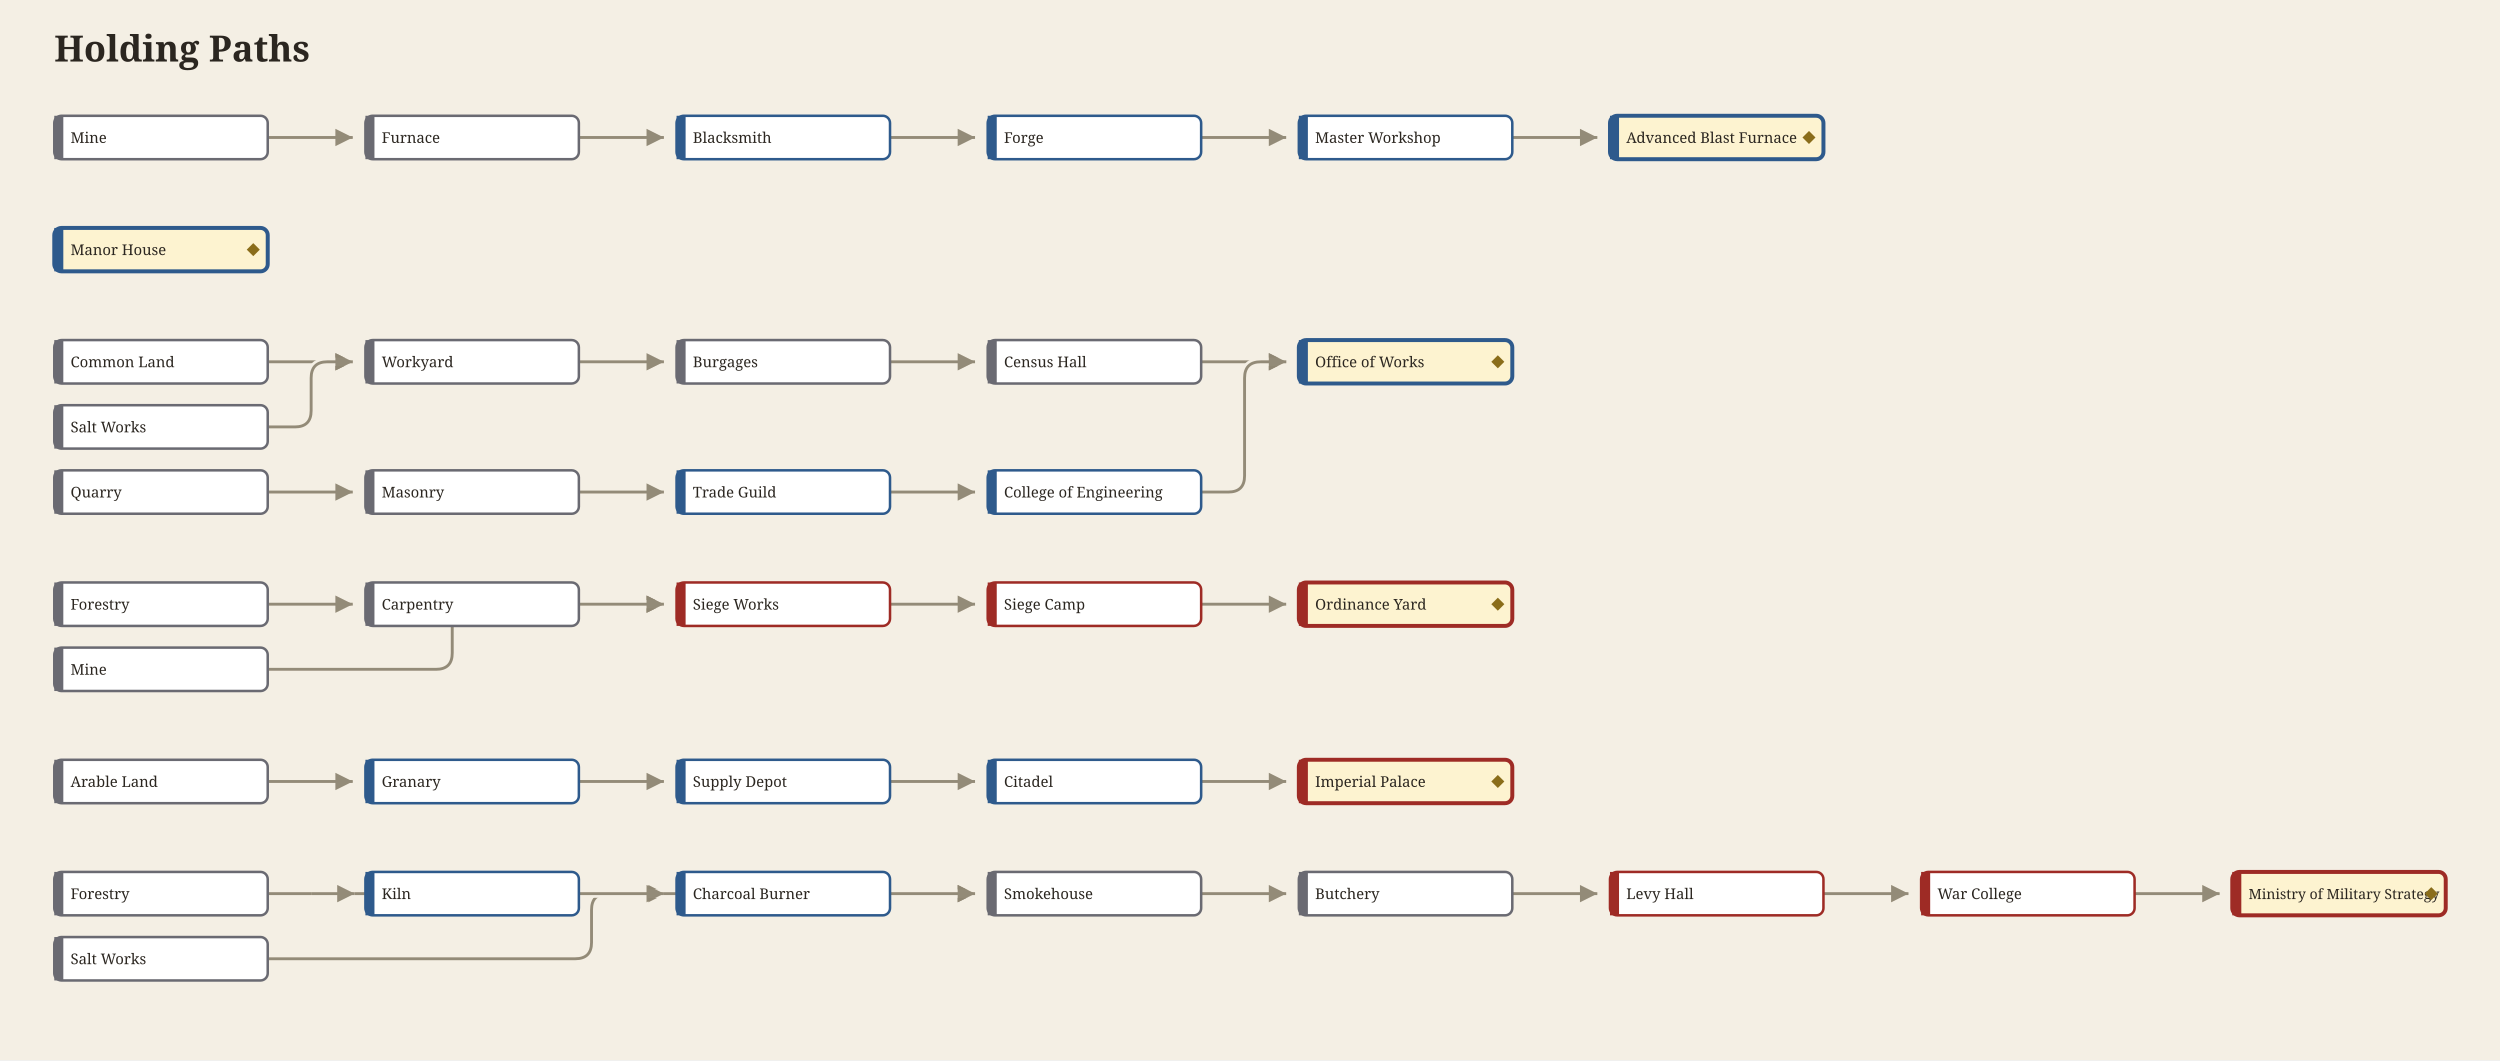
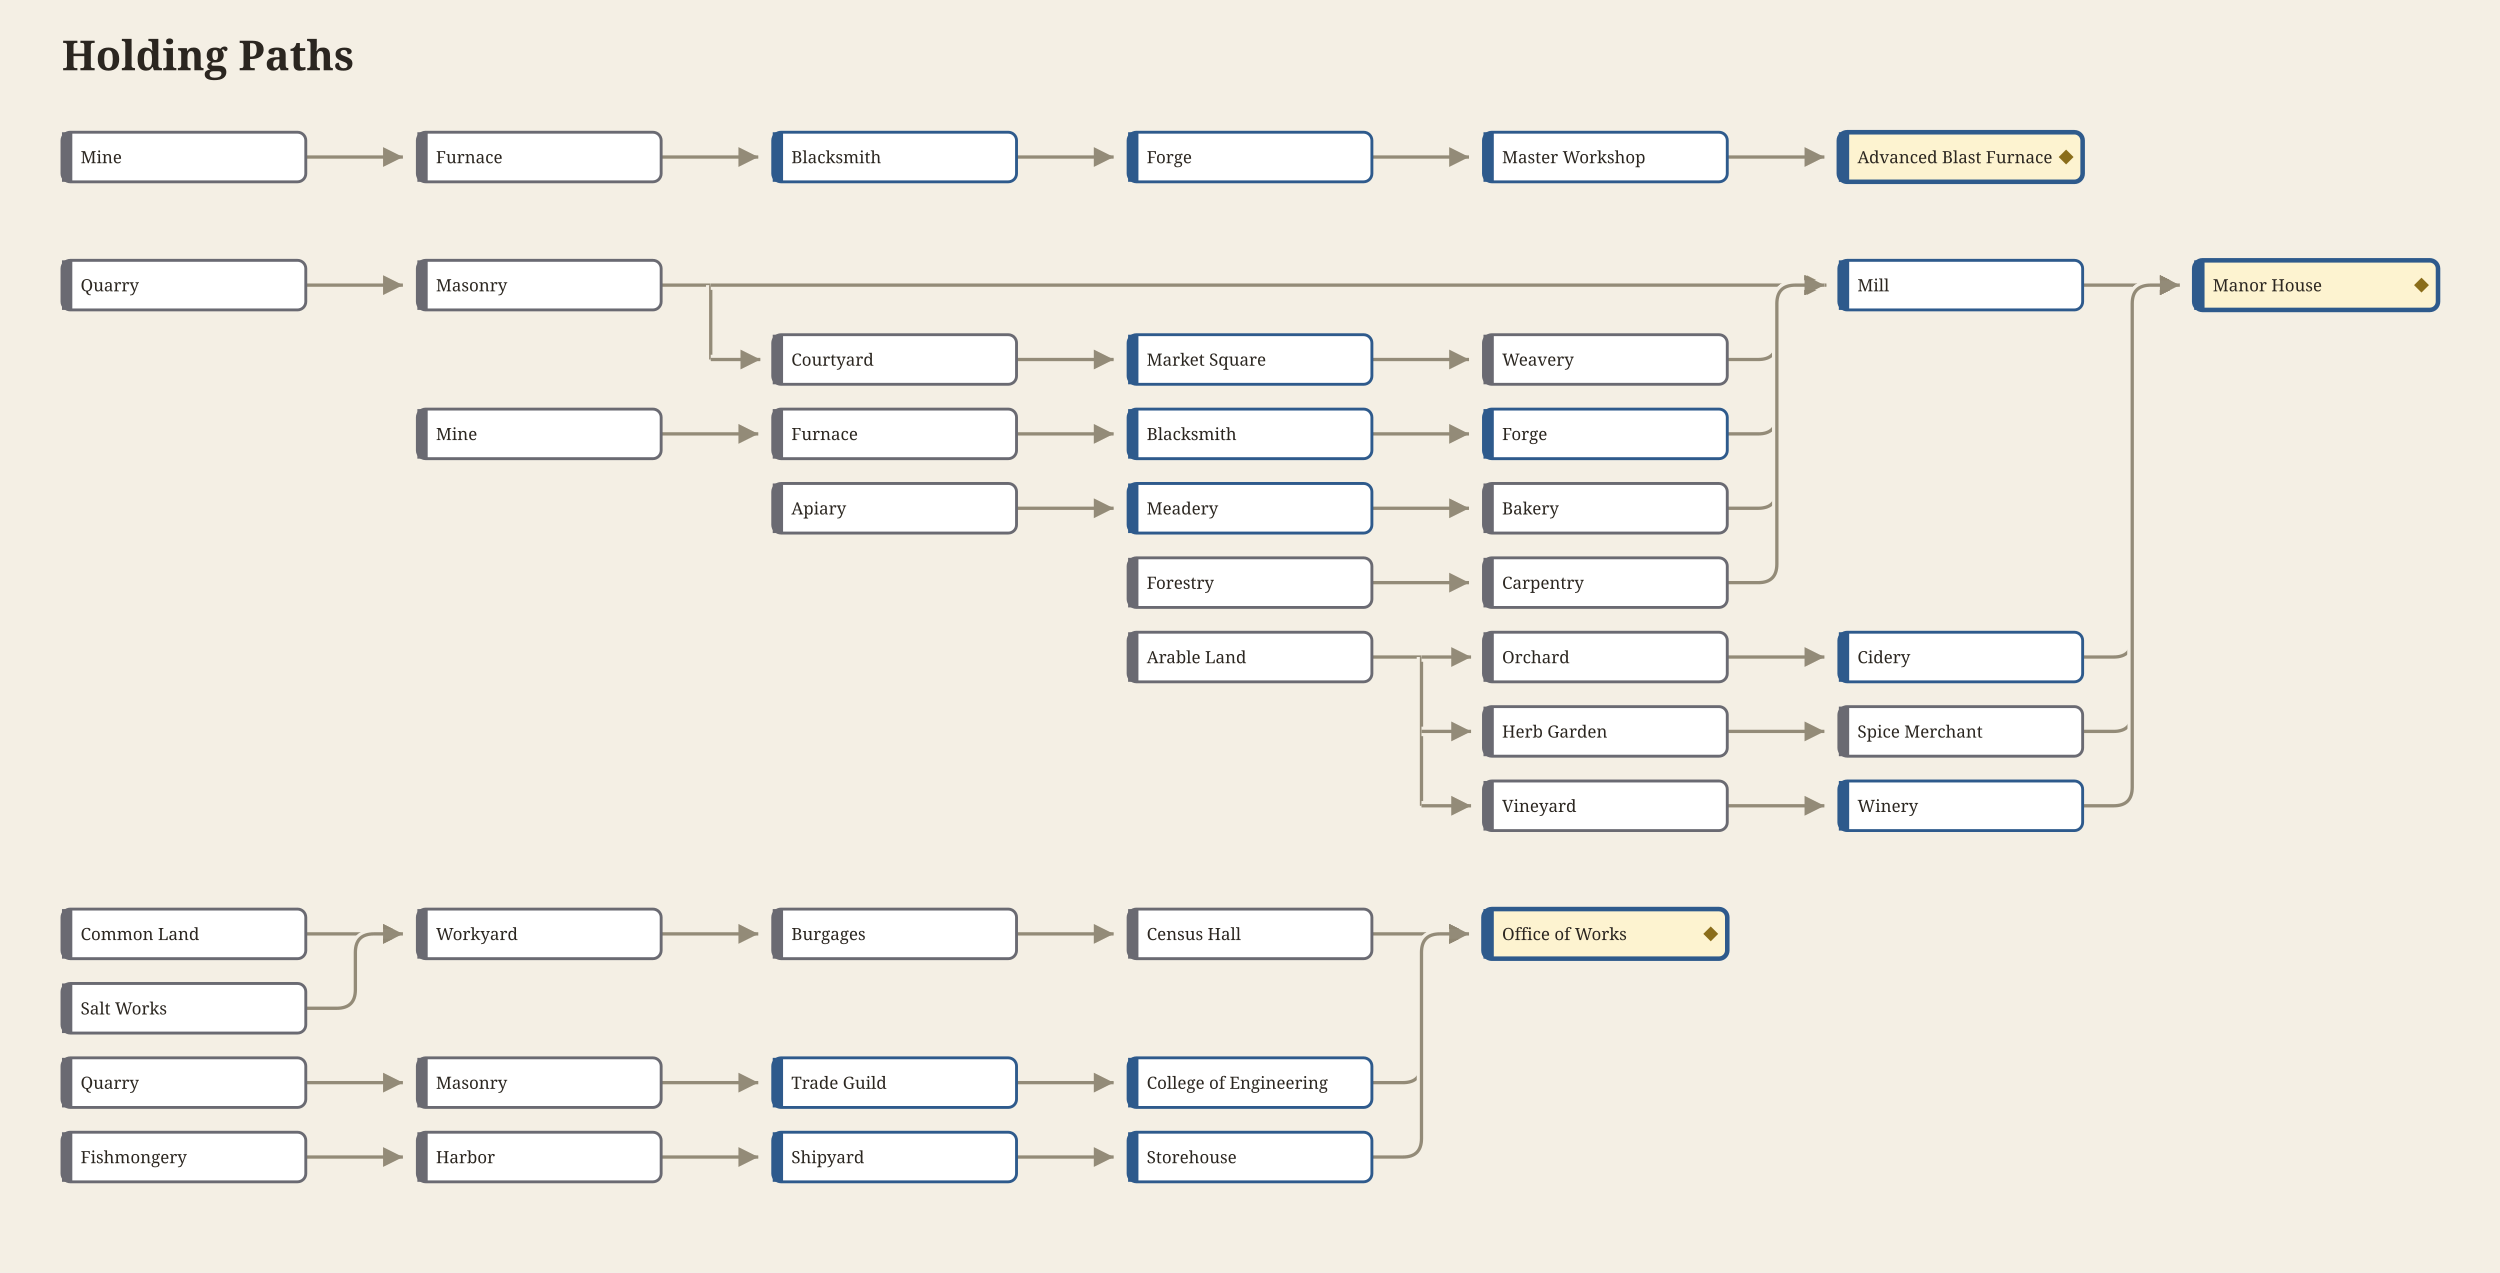
- <svg xmlns="http://www.w3.org/2000/svg" width="1382" height="586" viewBox="0 0 1382 586" font-family="Georgia, serif">
-   <rect width="1382" height="586" fill="#f4efe4" />
+ <svg xmlns="http://www.w3.org/2000/svg" width="1210" height="616" viewBox="0 0 1210 616" font-family="Georgia, serif">
+   <rect width="1210" height="616" fill="#f4efe4" />
  <defs>
    <marker id="arw-2E5A8C" markerWidth="7" markerHeight="7" refX="6" refY="3" orient="auto">
      <path d="M0,0 L6,3 L0,6 Z" fill="#2E5A8C" />
    </marker>
    <marker id="arw-9E2B25" markerWidth="7" markerHeight="7" refX="6" refY="3" orient="auto">
      <path d="M0,0 L6,3 L0,6 Z" fill="#9E2B25" />
    </marker>
    <marker id="arw-1c9c8c" markerWidth="7" markerHeight="7" refX="6" refY="3" orient="auto">
      <path d="M0,0 L6,3 L0,6 Z" fill="#1c9c8c" />
    </marker>
    <marker id="arw-C6A024" markerWidth="7" markerHeight="7" refX="6" refY="3" orient="auto">
      <path d="M0,0 L6,3 L0,6 Z" fill="#C6A024" />
    </marker>
    <marker id="arw-6A3D8F" markerWidth="7" markerHeight="7" refX="6" refY="3" orient="auto">
      <path d="M0,0 L6,3 L0,6 Z" fill="#6A3D8F" />
    </marker>
    <marker id="arw-CC6A1A" markerWidth="7" markerHeight="7" refX="6" refY="3" orient="auto">
      <path d="M0,0 L6,3 L0,6 Z" fill="#CC6A1A" />
    </marker>
    <marker id="arw-3a7d3a" markerWidth="7" markerHeight="7" refX="6" refY="3" orient="auto">
      <path d="M0,0 L6,3 L0,6 Z" fill="#3a7d3a" />
    </marker>
    <marker id="arw-b5347a" markerWidth="7" markerHeight="7" refX="6" refY="3" orient="auto">
      <path d="M0,0 L6,3 L0,6 Z" fill="#b5347a" />
    </marker>
    <marker id="arw-2b6f9e" markerWidth="7" markerHeight="7" refX="6" refY="3" orient="auto">
      <path d="M0,0 L6,3 L0,6 Z" fill="#2b6f9e" />
    </marker>
    <marker id="arw-8a6d1a" markerWidth="7" markerHeight="7" refX="6" refY="3" orient="auto">
      <path d="M0,0 L6,3 L0,6 Z" fill="#8a6d1a" />
    </marker>
    <marker id="arw-5f5647" markerWidth="7" markerHeight="7" refX="6" refY="3" orient="auto">
      <path d="M0,0 L6,3 L0,6 Z" fill="#5f5647" />
    </marker>
    <marker id="arw-7a2ea0" markerWidth="7" markerHeight="7" refX="6" refY="3" orient="auto">
      <path d="M0,0 L6,3 L0,6 Z" fill="#7a2ea0" />
    </marker>
    <marker id="arw-0f8a7e" markerWidth="7" markerHeight="7" refX="6" refY="3" orient="auto">
      <path d="M0,0 L6,3 L0,6 Z" fill="#0f8a7e" />
    </marker>
    <marker id="arw-a83232" markerWidth="7" markerHeight="7" refX="6" refY="3" orient="auto">
      <path d="M0,0 L6,3 L0,6 Z" fill="#a83232" />
    </marker>
    <marker id="arw-8f8672" markerWidth="7" markerHeight="7" refX="6" refY="3" orient="auto">
      <path d="M0,0 L6,3 L0,6 Z" fill="#8f8672" />
    </marker>
  </defs>
  <text x="30" y="34" font-size="20" font-weight="bold" fill="#2b2620">Holding Paths</text>
  <path d="M148,76 L195,76" fill="none" stroke="#f4efe4" stroke-width="4.6" opacity="1" />
  <path d="M148,76 L195,76" fill="none" stroke="#8f8672" stroke-width="1.6" opacity="0.95" marker-end="url(#arw-8f8672)" />
  <path d="M320,76 L367,76" fill="none" stroke="#f4efe4" stroke-width="4.6" opacity="1" />
  <path d="M320,76 L367,76" fill="none" stroke="#8f8672" stroke-width="1.6" opacity="0.95" marker-end="url(#arw-8f8672)" />
  <path d="M492,76 L539,76" fill="none" stroke="#f4efe4" stroke-width="4.6" opacity="1" />
  <path d="M492,76 L539,76" fill="none" stroke="#8f8672" stroke-width="1.6" opacity="0.95" marker-end="url(#arw-8f8672)" />
  <path d="M664,76 L711,76" fill="none" stroke="#f4efe4" stroke-width="4.6" opacity="1" />
  <path d="M664,76 L711,76" fill="none" stroke="#8f8672" stroke-width="1.6" opacity="0.95" marker-end="url(#arw-8f8672)" />
  <path d="M836,76 L883,76" fill="none" stroke="#f4efe4" stroke-width="4.6" opacity="1" />
  <path d="M836,76 L883,76" fill="none" stroke="#8f8672" stroke-width="1.6" opacity="0.95" marker-end="url(#arw-8f8672)" />
  <rect x="30" y="64" width="118" height="24" rx="4" fill="#ffffff" stroke="#6a6a72" stroke-width="1.4" />
  <rect x="30" y="64" width="5" height="24" fill="#6a6a72" />
  <text x="39" y="79" font-size="8.2" fill="#2b2620">Mine</text>
  <rect x="202" y="64" width="118" height="24" rx="4" fill="#ffffff" stroke="#6a6a72" stroke-width="1.4" />
  <rect x="202" y="64" width="5" height="24" fill="#6a6a72" />
  <text x="211" y="79" font-size="8.2" fill="#2b2620">Furnace</text>
  <rect x="374" y="64" width="118" height="24" rx="4" fill="#ffffff" stroke="#2E5A8C" stroke-width="1.4" />
  <rect x="374" y="64" width="5" height="24" fill="#2E5A8C" />
  <text x="383" y="79" font-size="8.2" fill="#2b2620">Blacksmith</text>
  <rect x="546" y="64" width="118" height="24" rx="4" fill="#ffffff" stroke="#2E5A8C" stroke-width="1.4" />
  <rect x="546" y="64" width="5" height="24" fill="#2E5A8C" />
  <text x="555" y="79" font-size="8.2" fill="#2b2620">Forge</text>
  <rect x="718" y="64" width="118" height="24" rx="4" fill="#ffffff" stroke="#2E5A8C" stroke-width="1.4" />
  <rect x="718" y="64" width="5" height="24" fill="#2E5A8C" />
  <text x="727" y="79" font-size="8.2" fill="#2b2620">Master Workshop</text>
  <rect x="890" y="64" width="118" height="24" rx="4" fill="#fdf3d0" stroke="#2E5A8C" stroke-width="2.2" />
  <rect x="890" y="64" width="5" height="24" fill="#2E5A8C" />
  <text x="899" y="79" font-size="8.2" fill="#2b2620">Advanced Blast Furnace</text>
  <polygon points="1000.0,72.4 1003.6,76.0 1000.0,79.6 996.4,76.0" fill="#8a6d1a" />
-   <rect x="30" y="126" width="118" height="24" rx="4" fill="#fdf3d0" stroke="#2E5A8C" stroke-width="2.2" />
-   <rect x="30" y="126" width="5" height="24" fill="#2E5A8C" />
-   <text x="39" y="141" font-size="8.2" fill="#2b2620">Manor House</text>
-   <polygon points="140.0,134.4 143.6,138.0 140.0,141.6 136.4,138.0" fill="#8a6d1a" />
-   <path d="M148,200 L195,200" fill="none" stroke="#f4efe4" stroke-width="4.6" opacity="1" />
-   <path d="M148,200 L195,200" fill="none" stroke="#8f8672" stroke-width="1.6" opacity="0.95" marker-end="url(#arw-8f8672)" />
-   <path d="M148,236 L163,236 Q172,236 172,227 L172,209 Q172,200 181,200 L195,200" fill="none" stroke="#f4efe4" stroke-width="4.6" opacity="1" />
-   <path d="M148,236 L163,236 Q172,236 172,227 L172,209 Q172,200 181,200 L195,200" fill="none" stroke="#8f8672" stroke-width="1.6" opacity="0.95" marker-end="url(#arw-8f8672)" />
-   <path d="M148,272 L195,272" fill="none" stroke="#f4efe4" stroke-width="4.6" opacity="1" />
-   <path d="M148,272 L195,272" fill="none" stroke="#8f8672" stroke-width="1.6" opacity="0.95" marker-end="url(#arw-8f8672)" />
-   <path d="M320,200 L367,200" fill="none" stroke="#f4efe4" stroke-width="4.6" opacity="1" />
-   <path d="M320,200 L367,200" fill="none" stroke="#8f8672" stroke-width="1.6" opacity="0.95" marker-end="url(#arw-8f8672)" />
-   <path d="M320,272 L367,272" fill="none" stroke="#f4efe4" stroke-width="4.6" opacity="1" />
-   <path d="M320,272 L367,272" fill="none" stroke="#8f8672" stroke-width="1.6" opacity="0.95" marker-end="url(#arw-8f8672)" />
-   <path d="M492,200 L539,200" fill="none" stroke="#f4efe4" stroke-width="4.6" opacity="1" />
-   <path d="M492,200 L539,200" fill="none" stroke="#8f8672" stroke-width="1.6" opacity="0.95" marker-end="url(#arw-8f8672)" />
-   <path d="M492,272 L539,272" fill="none" stroke="#f4efe4" stroke-width="4.6" opacity="1" />
-   <path d="M492,272 L539,272" fill="none" stroke="#8f8672" stroke-width="1.6" opacity="0.95" marker-end="url(#arw-8f8672)" />
-   <path d="M664,200 L711,200" fill="none" stroke="#f4efe4" stroke-width="4.6" opacity="1" />
-   <path d="M664,200 L711,200" fill="none" stroke="#8f8672" stroke-width="1.6" opacity="0.95" marker-end="url(#arw-8f8672)" />
-   <path d="M664,272 L679,272 Q688,272 688,263 L688,209 Q688,200 697,200 L711,200" fill="none" stroke="#f4efe4" stroke-width="4.6" opacity="1" />
-   <path d="M664,272 L679,272 Q688,272 688,263 L688,209 Q688,200 697,200 L711,200" fill="none" stroke="#8f8672" stroke-width="1.6" opacity="0.95" marker-end="url(#arw-8f8672)" />
-   <rect x="30" y="188" width="118" height="24" rx="4" fill="#ffffff" stroke="#6a6a72" stroke-width="1.4" />
-   <rect x="30" y="188" width="5" height="24" fill="#6a6a72" />
-   <text x="39" y="203" font-size="8.2" fill="#2b2620">Common Land</text>
-   <rect x="30" y="224" width="118" height="24" rx="4" fill="#ffffff" stroke="#6a6a72" stroke-width="1.4" />
-   <rect x="30" y="224" width="5" height="24" fill="#6a6a72" />
-   <text x="39" y="239" font-size="8.2" fill="#2b2620">Salt Works</text>
-   <rect x="30" y="260" width="118" height="24" rx="4" fill="#ffffff" stroke="#6a6a72" stroke-width="1.4" />
-   <rect x="30" y="260" width="5" height="24" fill="#6a6a72" />
-   <text x="39" y="275" font-size="8.2" fill="#2b2620">Quarry</text>
-   <rect x="202" y="188" width="118" height="24" rx="4" fill="#ffffff" stroke="#6a6a72" stroke-width="1.4" />
-   <rect x="202" y="188" width="5" height="24" fill="#6a6a72" />
-   <text x="211" y="203" font-size="8.2" fill="#2b2620">Workyard</text>
-   <rect x="202" y="260" width="118" height="24" rx="4" fill="#ffffff" stroke="#6a6a72" stroke-width="1.4" />
-   <rect x="202" y="260" width="5" height="24" fill="#6a6a72" />
-   <text x="211" y="275" font-size="8.2" fill="#2b2620">Masonry</text>
-   <rect x="374" y="188" width="118" height="24" rx="4" fill="#ffffff" stroke="#6a6a72" stroke-width="1.4" />
-   <rect x="374" y="188" width="5" height="24" fill="#6a6a72" />
-   <text x="383" y="203" font-size="8.2" fill="#2b2620">Burgages</text>
-   <rect x="374" y="260" width="118" height="24" rx="4" fill="#ffffff" stroke="#2E5A8C" stroke-width="1.4" />
-   <rect x="374" y="260" width="5" height="24" fill="#2E5A8C" />
-   <text x="383" y="275" font-size="8.2" fill="#2b2620">Trade Guild</text>
-   <rect x="546" y="188" width="118" height="24" rx="4" fill="#ffffff" stroke="#6a6a72" stroke-width="1.4" />
-   <rect x="546" y="188" width="5" height="24" fill="#6a6a72" />
-   <text x="555" y="203" font-size="8.2" fill="#2b2620">Census Hall</text>
-   <rect x="546" y="260" width="118" height="24" rx="4" fill="#ffffff" stroke="#2E5A8C" stroke-width="1.4" />
-   <rect x="546" y="260" width="5" height="24" fill="#2E5A8C" />
-   <text x="555" y="275" font-size="8.2" fill="#2b2620">College of Engineering</text>
-   <rect x="718" y="188" width="118" height="24" rx="4" fill="#fdf3d0" stroke="#2E5A8C" stroke-width="2.2" />
-   <rect x="718" y="188" width="5" height="24" fill="#2E5A8C" />
-   <text x="727" y="203" font-size="8.2" fill="#2b2620">Office of Works</text>
-   <polygon points="828.0,196.4 831.6,200.0 828.0,203.6 824.4,200.0" fill="#8a6d1a" />
-   <path d="M148,334 L195,334" fill="none" stroke="#f4efe4" stroke-width="4.6" opacity="1" />
-   <path d="M148,334 L195,334" fill="none" stroke="#8f8672" stroke-width="1.6" opacity="0.95" marker-end="url(#arw-8f8672)" />
-   <path d="M148,370 L241,370 Q250,370 250,361 L250,343 Q250,334 259,334 L367,334" fill="none" stroke="#f4efe4" stroke-width="4.6" opacity="1" />
-   <path d="M148,370 L241,370 Q250,370 250,361 L250,343 Q250,334 259,334 L367,334" fill="none" stroke="#8f8672" stroke-width="1.6" opacity="0.95" marker-end="url(#arw-8f8672)" />
-   <path d="M320,334 L367,334" fill="none" stroke="#f4efe4" stroke-width="4.6" opacity="1" />
-   <path d="M320,334 L367,334" fill="none" stroke="#8f8672" stroke-width="1.6" opacity="0.95" marker-end="url(#arw-8f8672)" />
-   <path d="M492,334 L539,334" fill="none" stroke="#f4efe4" stroke-width="4.6" opacity="1" />
-   <path d="M492,334 L539,334" fill="none" stroke="#8f8672" stroke-width="1.6" opacity="0.95" marker-end="url(#arw-8f8672)" />
-   <path d="M664,334 L711,334" fill="none" stroke="#f4efe4" stroke-width="4.6" opacity="1" />
-   <path d="M664,334 L711,334" fill="none" stroke="#8f8672" stroke-width="1.6" opacity="0.95" marker-end="url(#arw-8f8672)" />
-   <rect x="30" y="322" width="118" height="24" rx="4" fill="#ffffff" stroke="#6a6a72" stroke-width="1.4" />
-   <rect x="30" y="322" width="5" height="24" fill="#6a6a72" />
-   <text x="39" y="337" font-size="8.2" fill="#2b2620">Forestry</text>
-   <rect x="30" y="358" width="118" height="24" rx="4" fill="#ffffff" stroke="#6a6a72" stroke-width="1.4" />
-   <rect x="30" y="358" width="5" height="24" fill="#6a6a72" />
-   <text x="39" y="373" font-size="8.2" fill="#2b2620">Mine</text>
-   <rect x="202" y="322" width="118" height="24" rx="4" fill="#ffffff" stroke="#6a6a72" stroke-width="1.4" />
-   <rect x="202" y="322" width="5" height="24" fill="#6a6a72" />
-   <text x="211" y="337" font-size="8.2" fill="#2b2620">Carpentry</text>
-   <rect x="374" y="322" width="118" height="24" rx="4" fill="#ffffff" stroke="#9E2B25" stroke-width="1.4" />
-   <rect x="374" y="322" width="5" height="24" fill="#9E2B25" />
-   <text x="383" y="337" font-size="8.2" fill="#2b2620">Siege Works</text>
-   <rect x="546" y="322" width="118" height="24" rx="4" fill="#ffffff" stroke="#9E2B25" stroke-width="1.4" />
-   <rect x="546" y="322" width="5" height="24" fill="#9E2B25" />
-   <text x="555" y="337" font-size="8.2" fill="#2b2620">Siege Camp</text>
-   <rect x="718" y="322" width="118" height="24" rx="4" fill="#fdf3d0" stroke="#9E2B25" stroke-width="2.2" />
-   <rect x="718" y="322" width="5" height="24" fill="#9E2B25" />
-   <text x="727" y="337" font-size="8.2" fill="#2b2620">Ordinance Yard</text>
-   <polygon points="828.0,330.4 831.6,334.0 828.0,337.6 824.4,334.0" fill="#8a6d1a" />
-   <path d="M148,432 L195,432" fill="none" stroke="#f4efe4" stroke-width="4.6" opacity="1" />
-   <path d="M148,432 L195,432" fill="none" stroke="#8f8672" stroke-width="1.6" opacity="0.95" marker-end="url(#arw-8f8672)" />
-   <path d="M320,432 L367,432" fill="none" stroke="#f4efe4" stroke-width="4.6" opacity="1" />
-   <path d="M320,432 L367,432" fill="none" stroke="#8f8672" stroke-width="1.6" opacity="0.95" marker-end="url(#arw-8f8672)" />
-   <path d="M492,432 L539,432" fill="none" stroke="#f4efe4" stroke-width="4.6" opacity="1" />
-   <path d="M492,432 L539,432" fill="none" stroke="#8f8672" stroke-width="1.6" opacity="0.95" marker-end="url(#arw-8f8672)" />
-   <path d="M664,432 L711,432" fill="none" stroke="#f4efe4" stroke-width="4.6" opacity="1" />
-   <path d="M664,432 L711,432" fill="none" stroke="#8f8672" stroke-width="1.6" opacity="0.95" marker-end="url(#arw-8f8672)" />
-   <rect x="30" y="420" width="118" height="24" rx="4" fill="#ffffff" stroke="#6a6a72" stroke-width="1.4" />
-   <rect x="30" y="420" width="5" height="24" fill="#6a6a72" />
-   <text x="39" y="435" font-size="8.2" fill="#2b2620">Arable Land</text>
-   <rect x="202" y="420" width="118" height="24" rx="4" fill="#ffffff" stroke="#2E5A8C" stroke-width="1.4" />
-   <rect x="202" y="420" width="5" height="24" fill="#2E5A8C" />
-   <text x="211" y="435" font-size="8.2" fill="#2b2620">Granary</text>
-   <rect x="374" y="420" width="118" height="24" rx="4" fill="#ffffff" stroke="#2E5A8C" stroke-width="1.4" />
-   <rect x="374" y="420" width="5" height="24" fill="#2E5A8C" />
-   <text x="383" y="435" font-size="8.2" fill="#2b2620">Supply Depot</text>
-   <rect x="546" y="420" width="118" height="24" rx="4" fill="#ffffff" stroke="#2E5A8C" stroke-width="1.4" />
-   <rect x="546" y="420" width="5" height="24" fill="#2E5A8C" />
-   <text x="555" y="435" font-size="8.2" fill="#2b2620">Citadel</text>
-   <rect x="718" y="420" width="118" height="24" rx="4" fill="#fdf3d0" stroke="#9E2B25" stroke-width="2.2" />
-   <rect x="718" y="420" width="5" height="24" fill="#9E2B25" />
-   <text x="727" y="435" font-size="8.2" fill="#2b2620">Imperial Palace</text>
-   <polygon points="828.0,428.4 831.6,432.0 828.0,435.6 824.4,432.0" fill="#8a6d1a" />
-   <path d="M148,494 L172,494" fill="none" stroke="#f4efe4" stroke-width="4.6" opacity="1" />
-   <path d="M148,494 L172,494" fill="none" stroke="#8f8672" stroke-width="1.6" opacity="0.95" />
-   <path d="M172,494 L368,494" fill="none" stroke="#f4efe4" stroke-width="4.6" opacity="1" />
-   <path d="M172,494 L368,494" fill="none" stroke="#8f8672" stroke-width="1.6" opacity="0.95" marker-end="url(#arw-8f8672)" />
-   <path d="M172,494 L196,494" fill="none" stroke="#f4efe4" stroke-width="4.6" opacity="1" />
-   <path d="M172,494 L196,494" fill="none" stroke="#8f8672" stroke-width="1.6" opacity="0.95" marker-end="url(#arw-8f8672)" />
-   <path d="M148,530 L318,530 Q327,530 327,521 L327,503 Q327,494 336,494 L539,494" fill="none" stroke="#f4efe4" stroke-width="4.6" opacity="1" />
-   <path d="M148,530 L318,530 Q327,530 327,521 L327,503 Q327,494 336,494 L539,494" fill="none" stroke="#8f8672" stroke-width="1.6" opacity="0.95" marker-end="url(#arw-8f8672)" />
-   <path d="M320,494 L367,494" fill="none" stroke="#f4efe4" stroke-width="4.6" opacity="1" />
-   <path d="M320,494 L367,494" fill="none" stroke="#8f8672" stroke-width="1.6" opacity="0.95" marker-end="url(#arw-8f8672)" />
-   <path d="M492,494 L539,494" fill="none" stroke="#f4efe4" stroke-width="4.6" opacity="1" />
-   <path d="M492,494 L539,494" fill="none" stroke="#8f8672" stroke-width="1.6" opacity="0.95" marker-end="url(#arw-8f8672)" />
-   <path d="M664,494 L711,494" fill="none" stroke="#f4efe4" stroke-width="4.6" opacity="1" />
-   <path d="M664,494 L711,494" fill="none" stroke="#8f8672" stroke-width="1.6" opacity="0.95" marker-end="url(#arw-8f8672)" />
-   <path d="M836,494 L883,494" fill="none" stroke="#f4efe4" stroke-width="4.6" opacity="1" />
-   <path d="M836,494 L883,494" fill="none" stroke="#8f8672" stroke-width="1.6" opacity="0.95" marker-end="url(#arw-8f8672)" />
-   <path d="M1008,494 L1055,494" fill="none" stroke="#f4efe4" stroke-width="4.6" opacity="1" />
-   <path d="M1008,494 L1055,494" fill="none" stroke="#8f8672" stroke-width="1.6" opacity="0.95" marker-end="url(#arw-8f8672)" />
-   <path d="M1180,494 L1227,494" fill="none" stroke="#f4efe4" stroke-width="4.6" opacity="1" />
-   <path d="M1180,494 L1227,494" fill="none" stroke="#8f8672" stroke-width="1.6" opacity="0.95" marker-end="url(#arw-8f8672)" />
-   <rect x="30" y="482" width="118" height="24" rx="4" fill="#ffffff" stroke="#6a6a72" stroke-width="1.4" />
-   <rect x="30" y="482" width="5" height="24" fill="#6a6a72" />
-   <text x="39" y="497" font-size="8.2" fill="#2b2620">Forestry</text>
-   <rect x="30" y="518" width="118" height="24" rx="4" fill="#ffffff" stroke="#6a6a72" stroke-width="1.4" />
-   <rect x="30" y="518" width="5" height="24" fill="#6a6a72" />
-   <text x="39" y="533" font-size="8.2" fill="#2b2620">Salt Works</text>
-   <rect x="202" y="482" width="118" height="24" rx="4" fill="#ffffff" stroke="#2E5A8C" stroke-width="1.4" />
-   <rect x="202" y="482" width="5" height="24" fill="#2E5A8C" />
-   <text x="211" y="497" font-size="8.2" fill="#2b2620">Kiln</text>
-   <rect x="374" y="482" width="118" height="24" rx="4" fill="#ffffff" stroke="#2E5A8C" stroke-width="1.4" />
-   <rect x="374" y="482" width="5" height="24" fill="#2E5A8C" />
-   <text x="383" y="497" font-size="8.2" fill="#2b2620">Charcoal Burner</text>
-   <rect x="546" y="482" width="118" height="24" rx="4" fill="#ffffff" stroke="#6a6a72" stroke-width="1.4" />
-   <rect x="546" y="482" width="5" height="24" fill="#6a6a72" />
-   <text x="555" y="497" font-size="8.2" fill="#2b2620">Smokehouse</text>
-   <rect x="718" y="482" width="118" height="24" rx="4" fill="#ffffff" stroke="#6a6a72" stroke-width="1.4" />
-   <rect x="718" y="482" width="5" height="24" fill="#6a6a72" />
-   <text x="727" y="497" font-size="8.2" fill="#2b2620">Butchery</text>
-   <rect x="890" y="482" width="118" height="24" rx="4" fill="#ffffff" stroke="#9E2B25" stroke-width="1.4" />
-   <rect x="890" y="482" width="5" height="24" fill="#9E2B25" />
-   <text x="899" y="497" font-size="8.2" fill="#2b2620">Levy Hall</text>
-   <rect x="1062" y="482" width="118" height="24" rx="4" fill="#ffffff" stroke="#9E2B25" stroke-width="1.4" />
-   <rect x="1062" y="482" width="5" height="24" fill="#9E2B25" />
-   <text x="1071" y="497" font-size="8.2" fill="#2b2620">War College</text>
-   <rect x="1234" y="482" width="118" height="24" rx="4" fill="#fdf3d0" stroke="#9E2B25" stroke-width="2.2" />
-   <rect x="1234" y="482" width="5" height="24" fill="#9E2B25" />
-   <text x="1243" y="497" font-size="7.8" fill="#2b2620">Ministry of Military Strategy</text>
-   <polygon points="1344.0,490.4 1347.6,494.0 1344.0,497.6 1340.4,494.0" fill="#8a6d1a" />
+   <path d="M148,138 L195,138" fill="none" stroke="#f4efe4" stroke-width="4.6" opacity="1" />
+   <path d="M148,138 L195,138" fill="none" stroke="#8f8672" stroke-width="1.6" opacity="0.95" marker-end="url(#arw-8f8672)" />
+   <path d="M320,138 L344,138" fill="none" stroke="#f4efe4" stroke-width="4.6" opacity="1" />
+   <path d="M320,138 L344,138" fill="none" stroke="#8f8672" stroke-width="1.6" opacity="0.95" />
+   <path d="M344,138 L344,174" fill="none" stroke="#f4efe4" stroke-width="4.6" opacity="1" />
+   <path d="M344,138 L344,174" fill="none" stroke="#8f8672" stroke-width="1.6" opacity="0.95" />
+   <path d="M344,174 L368,174" fill="none" stroke="#f4efe4" stroke-width="4.6" opacity="1" />
+   <path d="M344,174 L368,174" fill="none" stroke="#8f8672" stroke-width="1.6" opacity="0.95" marker-end="url(#arw-8f8672)" />
+   <path d="M344,138 L884,138" fill="none" stroke="#f4efe4" stroke-width="4.6" opacity="1" />
+   <path d="M344,138 L884,138" fill="none" stroke="#8f8672" stroke-width="1.6" opacity="0.95" marker-end="url(#arw-8f8672)" />
+   <path d="M320,210 L367,210" fill="none" stroke="#f4efe4" stroke-width="4.6" opacity="1" />
+   <path d="M320,210 L367,210" fill="none" stroke="#8f8672" stroke-width="1.6" opacity="0.95" marker-end="url(#arw-8f8672)" />
+   <path d="M492,174 L539,174" fill="none" stroke="#f4efe4" stroke-width="4.6" opacity="1" />
+   <path d="M492,174 L539,174" fill="none" stroke="#8f8672" stroke-width="1.6" opacity="0.95" marker-end="url(#arw-8f8672)" />
+   <path d="M492,210 L539,210" fill="none" stroke="#f4efe4" stroke-width="4.6" opacity="1" />
+   <path d="M492,210 L539,210" fill="none" stroke="#8f8672" stroke-width="1.6" opacity="0.95" marker-end="url(#arw-8f8672)" />
+   <path d="M492,246 L539,246" fill="none" stroke="#f4efe4" stroke-width="4.6" opacity="1" />
+   <path d="M492,246 L539,246" fill="none" stroke="#8f8672" stroke-width="1.6" opacity="0.95" marker-end="url(#arw-8f8672)" />
+   <path d="M664,174 L711,174" fill="none" stroke="#f4efe4" stroke-width="4.6" opacity="1" />
+   <path d="M664,174 L711,174" fill="none" stroke="#8f8672" stroke-width="1.6" opacity="0.95" marker-end="url(#arw-8f8672)" />
+   <path d="M664,210 L711,210" fill="none" stroke="#f4efe4" stroke-width="4.6" opacity="1" />
+   <path d="M664,210 L711,210" fill="none" stroke="#8f8672" stroke-width="1.6" opacity="0.95" marker-end="url(#arw-8f8672)" />
+   <path d="M664,246 L711,246" fill="none" stroke="#f4efe4" stroke-width="4.6" opacity="1" />
+   <path d="M664,246 L711,246" fill="none" stroke="#8f8672" stroke-width="1.6" opacity="0.95" marker-end="url(#arw-8f8672)" />
+   <path d="M664,282 L711,282" fill="none" stroke="#f4efe4" stroke-width="4.6" opacity="1" />
+   <path d="M664,282 L711,282" fill="none" stroke="#8f8672" stroke-width="1.6" opacity="0.95" marker-end="url(#arw-8f8672)" />
+   <path d="M664,318 L688,318" fill="none" stroke="#f4efe4" stroke-width="4.6" opacity="1" />
+   <path d="M664,318 L688,318" fill="none" stroke="#8f8672" stroke-width="1.6" opacity="0.95" />
+   <path d="M688,318 L688,390" fill="none" stroke="#f4efe4" stroke-width="4.6" opacity="1" />
+   <path d="M688,318 L688,390" fill="none" stroke="#8f8672" stroke-width="1.6" opacity="0.95" />
+   <path d="M688,354 L712,354" fill="none" stroke="#f4efe4" stroke-width="4.6" opacity="1" />
+   <path d="M688,354 L712,354" fill="none" stroke="#8f8672" stroke-width="1.6" opacity="0.95" marker-end="url(#arw-8f8672)" />
+   <path d="M688,390 L712,390" fill="none" stroke="#f4efe4" stroke-width="4.6" opacity="1" />
+   <path d="M688,390 L712,390" fill="none" stroke="#8f8672" stroke-width="1.6" opacity="0.95" marker-end="url(#arw-8f8672)" />
+   <path d="M688,318 L712,318" fill="none" stroke="#f4efe4" stroke-width="4.6" opacity="1" />
+   <path d="M688,318 L712,318" fill="none" stroke="#8f8672" stroke-width="1.6" opacity="0.95" marker-end="url(#arw-8f8672)" />
+   <path d="M836,174 L851,174 Q860,174 860,165 L860,147 Q860,138 869,138 L883,138" fill="none" stroke="#f4efe4" stroke-width="4.6" opacity="1" />
+   <path d="M836,174 L851,174 Q860,174 860,165 L860,147 Q860,138 869,138 L883,138" fill="none" stroke="#8f8672" stroke-width="1.6" opacity="0.95" marker-end="url(#arw-8f8672)" />
+   <path d="M836,210 L851,210 Q860,210 860,201 L860,147 Q860,138 869,138 L883,138" fill="none" stroke="#f4efe4" stroke-width="4.6" opacity="1" />
+   <path d="M836,210 L851,210 Q860,210 860,201 L860,147 Q860,138 869,138 L883,138" fill="none" stroke="#8f8672" stroke-width="1.6" opacity="0.95" marker-end="url(#arw-8f8672)" />
+   <path d="M836,246 L851,246 Q860,246 860,237 L860,147 Q860,138 869,138 L883,138" fill="none" stroke="#f4efe4" stroke-width="4.6" opacity="1" />
+   <path d="M836,246 L851,246 Q860,246 860,237 L860,147 Q860,138 869,138 L883,138" fill="none" stroke="#8f8672" stroke-width="1.6" opacity="0.95" marker-end="url(#arw-8f8672)" />
+   <path d="M836,282 L851,282 Q860,282 860,273 L860,147 Q860,138 869,138 L883,138" fill="none" stroke="#f4efe4" stroke-width="4.6" opacity="1" />
+   <path d="M836,282 L851,282 Q860,282 860,273 L860,147 Q860,138 869,138 L883,138" fill="none" stroke="#8f8672" stroke-width="1.6" opacity="0.95" marker-end="url(#arw-8f8672)" />
+   <path d="M836,318 L883,318" fill="none" stroke="#f4efe4" stroke-width="4.6" opacity="1" />
+   <path d="M836,318 L883,318" fill="none" stroke="#8f8672" stroke-width="1.6" opacity="0.95" marker-end="url(#arw-8f8672)" />
+   <path d="M836,354 L883,354" fill="none" stroke="#f4efe4" stroke-width="4.6" opacity="1" />
+   <path d="M836,354 L883,354" fill="none" stroke="#8f8672" stroke-width="1.6" opacity="0.95" marker-end="url(#arw-8f8672)" />
+   <path d="M836,390 L883,390" fill="none" stroke="#f4efe4" stroke-width="4.6" opacity="1" />
+   <path d="M836,390 L883,390" fill="none" stroke="#8f8672" stroke-width="1.6" opacity="0.95" marker-end="url(#arw-8f8672)" />
+   <path d="M1008,138 L1055,138" fill="none" stroke="#f4efe4" stroke-width="4.6" opacity="1" />
+   <path d="M1008,138 L1055,138" fill="none" stroke="#8f8672" stroke-width="1.6" opacity="0.95" marker-end="url(#arw-8f8672)" />
+   <path d="M1008,318 L1023,318 Q1032,318 1032,309 L1032,147 Q1032,138 1041,138 L1055,138" fill="none" stroke="#f4efe4" stroke-width="4.6" opacity="1" />
+   <path d="M1008,318 L1023,318 Q1032,318 1032,309 L1032,147 Q1032,138 1041,138 L1055,138" fill="none" stroke="#8f8672" stroke-width="1.6" opacity="0.95" marker-end="url(#arw-8f8672)" />
+   <path d="M1008,354 L1023,354 Q1032,354 1032,345 L1032,147 Q1032,138 1041,138 L1055,138" fill="none" stroke="#f4efe4" stroke-width="4.6" opacity="1" />
+   <path d="M1008,354 L1023,354 Q1032,354 1032,345 L1032,147 Q1032,138 1041,138 L1055,138" fill="none" stroke="#8f8672" stroke-width="1.6" opacity="0.95" marker-end="url(#arw-8f8672)" />
+   <path d="M1008,390 L1023,390 Q1032,390 1032,381 L1032,147 Q1032,138 1041,138 L1055,138" fill="none" stroke="#f4efe4" stroke-width="4.6" opacity="1" />
+   <path d="M1008,390 L1023,390 Q1032,390 1032,381 L1032,147 Q1032,138 1041,138 L1055,138" fill="none" stroke="#8f8672" stroke-width="1.6" opacity="0.95" marker-end="url(#arw-8f8672)" />
+   <rect x="30" y="126" width="118" height="24" rx="4" fill="#ffffff" stroke="#6a6a72" stroke-width="1.4" />
+   <rect x="30" y="126" width="5" height="24" fill="#6a6a72" />
+   <text x="39" y="141" font-size="8.2" fill="#2b2620">Quarry</text>
+   <rect x="202" y="126" width="118" height="24" rx="4" fill="#ffffff" stroke="#6a6a72" stroke-width="1.4" />
+   <rect x="202" y="126" width="5" height="24" fill="#6a6a72" />
+   <text x="211" y="141" font-size="8.2" fill="#2b2620">Masonry</text>
+   <rect x="202" y="198" width="118" height="24" rx="4" fill="#ffffff" stroke="#6a6a72" stroke-width="1.4" />
+   <rect x="202" y="198" width="5" height="24" fill="#6a6a72" />
+   <text x="211" y="213" font-size="8.2" fill="#2b2620">Mine</text>
+   <rect x="374" y="162" width="118" height="24" rx="4" fill="#ffffff" stroke="#6a6a72" stroke-width="1.4" />
+   <rect x="374" y="162" width="5" height="24" fill="#6a6a72" />
+   <text x="383" y="177" font-size="8.2" fill="#2b2620">Courtyard</text>
+   <rect x="374" y="198" width="118" height="24" rx="4" fill="#ffffff" stroke="#6a6a72" stroke-width="1.4" />
+   <rect x="374" y="198" width="5" height="24" fill="#6a6a72" />
+   <text x="383" y="213" font-size="8.2" fill="#2b2620">Furnace</text>
+   <rect x="374" y="234" width="118" height="24" rx="4" fill="#ffffff" stroke="#6a6a72" stroke-width="1.4" />
+   <rect x="374" y="234" width="5" height="24" fill="#6a6a72" />
+   <text x="383" y="249" font-size="8.2" fill="#2b2620">Apiary</text>
+   <rect x="546" y="162" width="118" height="24" rx="4" fill="#ffffff" stroke="#2E5A8C" stroke-width="1.4" />
+   <rect x="546" y="162" width="5" height="24" fill="#2E5A8C" />
+   <text x="555" y="177" font-size="8.2" fill="#2b2620">Market Square</text>
+   <rect x="546" y="198" width="118" height="24" rx="4" fill="#ffffff" stroke="#2E5A8C" stroke-width="1.4" />
+   <rect x="546" y="198" width="5" height="24" fill="#2E5A8C" />
+   <text x="555" y="213" font-size="8.2" fill="#2b2620">Blacksmith</text>
+   <rect x="546" y="234" width="118" height="24" rx="4" fill="#ffffff" stroke="#2E5A8C" stroke-width="1.4" />
+   <rect x="546" y="234" width="5" height="24" fill="#2E5A8C" />
+   <text x="555" y="249" font-size="8.2" fill="#2b2620">Meadery</text>
+   <rect x="546" y="270" width="118" height="24" rx="4" fill="#ffffff" stroke="#6a6a72" stroke-width="1.4" />
+   <rect x="546" y="270" width="5" height="24" fill="#6a6a72" />
+   <text x="555" y="285" font-size="8.2" fill="#2b2620">Forestry</text>
+   <rect x="546" y="306" width="118" height="24" rx="4" fill="#ffffff" stroke="#6a6a72" stroke-width="1.4" />
+   <rect x="546" y="306" width="5" height="24" fill="#6a6a72" />
+   <text x="555" y="321" font-size="8.2" fill="#2b2620">Arable Land</text>
+   <rect x="718" y="162" width="118" height="24" rx="4" fill="#ffffff" stroke="#6a6a72" stroke-width="1.4" />
+   <rect x="718" y="162" width="5" height="24" fill="#6a6a72" />
+   <text x="727" y="177" font-size="8.2" fill="#2b2620">Weavery</text>
+   <rect x="718" y="198" width="118" height="24" rx="4" fill="#ffffff" stroke="#2E5A8C" stroke-width="1.4" />
+   <rect x="718" y="198" width="5" height="24" fill="#2E5A8C" />
+   <text x="727" y="213" font-size="8.2" fill="#2b2620">Forge</text>
+   <rect x="718" y="234" width="118" height="24" rx="4" fill="#ffffff" stroke="#6a6a72" stroke-width="1.4" />
+   <rect x="718" y="234" width="5" height="24" fill="#6a6a72" />
+   <text x="727" y="249" font-size="8.2" fill="#2b2620">Bakery</text>
+   <rect x="718" y="270" width="118" height="24" rx="4" fill="#ffffff" stroke="#6a6a72" stroke-width="1.4" />
+   <rect x="718" y="270" width="5" height="24" fill="#6a6a72" />
+   <text x="727" y="285" font-size="8.2" fill="#2b2620">Carpentry</text>
+   <rect x="718" y="306" width="118" height="24" rx="4" fill="#ffffff" stroke="#6a6a72" stroke-width="1.4" />
+   <rect x="718" y="306" width="5" height="24" fill="#6a6a72" />
+   <text x="727" y="321" font-size="8.2" fill="#2b2620">Orchard</text>
+   <rect x="718" y="342" width="118" height="24" rx="4" fill="#ffffff" stroke="#6a6a72" stroke-width="1.4" />
+   <rect x="718" y="342" width="5" height="24" fill="#6a6a72" />
+   <text x="727" y="357" font-size="8.2" fill="#2b2620">Herb Garden</text>
+   <rect x="718" y="378" width="118" height="24" rx="4" fill="#ffffff" stroke="#6a6a72" stroke-width="1.4" />
+   <rect x="718" y="378" width="5" height="24" fill="#6a6a72" />
+   <text x="727" y="393" font-size="8.2" fill="#2b2620">Vineyard</text>
+   <rect x="890" y="126" width="118" height="24" rx="4" fill="#ffffff" stroke="#2E5A8C" stroke-width="1.4" />
+   <rect x="890" y="126" width="5" height="24" fill="#2E5A8C" />
+   <text x="899" y="141" font-size="8.2" fill="#2b2620">Mill</text>
+   <rect x="890" y="306" width="118" height="24" rx="4" fill="#ffffff" stroke="#2E5A8C" stroke-width="1.4" />
+   <rect x="890" y="306" width="5" height="24" fill="#2E5A8C" />
+   <text x="899" y="321" font-size="8.2" fill="#2b2620">Cidery</text>
+   <rect x="890" y="342" width="118" height="24" rx="4" fill="#ffffff" stroke="#6a6a72" stroke-width="1.4" />
+   <rect x="890" y="342" width="5" height="24" fill="#6a6a72" />
+   <text x="899" y="357" font-size="8.2" fill="#2b2620">Spice Merchant</text>
+   <rect x="890" y="378" width="118" height="24" rx="4" fill="#ffffff" stroke="#2E5A8C" stroke-width="1.4" />
+   <rect x="890" y="378" width="5" height="24" fill="#2E5A8C" />
+   <text x="899" y="393" font-size="8.2" fill="#2b2620">Winery</text>
+   <rect x="1062" y="126" width="118" height="24" rx="4" fill="#fdf3d0" stroke="#2E5A8C" stroke-width="2.2" />
+   <rect x="1062" y="126" width="5" height="24" fill="#2E5A8C" />
+   <text x="1071" y="141" font-size="8.2" fill="#2b2620">Manor House</text>
+   <polygon points="1172.0,134.4 1175.6,138.0 1172.0,141.6 1168.4,138.0" fill="#8a6d1a" />
+   <path d="M148,452 L195,452" fill="none" stroke="#f4efe4" stroke-width="4.6" opacity="1" />
+   <path d="M148,452 L195,452" fill="none" stroke="#8f8672" stroke-width="1.6" opacity="0.95" marker-end="url(#arw-8f8672)" />
+   <path d="M148,488 L163,488 Q172,488 172,479 L172,461 Q172,452 181,452 L195,452" fill="none" stroke="#f4efe4" stroke-width="4.6" opacity="1" />
+   <path d="M148,488 L163,488 Q172,488 172,479 L172,461 Q172,452 181,452 L195,452" fill="none" stroke="#8f8672" stroke-width="1.6" opacity="0.95" marker-end="url(#arw-8f8672)" />
+   <path d="M148,524 L195,524" fill="none" stroke="#f4efe4" stroke-width="4.6" opacity="1" />
+   <path d="M148,524 L195,524" fill="none" stroke="#8f8672" stroke-width="1.6" opacity="0.95" marker-end="url(#arw-8f8672)" />
+   <path d="M148,560 L195,560" fill="none" stroke="#f4efe4" stroke-width="4.6" opacity="1" />
+   <path d="M148,560 L195,560" fill="none" stroke="#8f8672" stroke-width="1.6" opacity="0.95" marker-end="url(#arw-8f8672)" />
+   <path d="M320,452 L367,452" fill="none" stroke="#f4efe4" stroke-width="4.6" opacity="1" />
+   <path d="M320,452 L367,452" fill="none" stroke="#8f8672" stroke-width="1.6" opacity="0.95" marker-end="url(#arw-8f8672)" />
+   <path d="M320,524 L367,524" fill="none" stroke="#f4efe4" stroke-width="4.6" opacity="1" />
+   <path d="M320,524 L367,524" fill="none" stroke="#8f8672" stroke-width="1.6" opacity="0.95" marker-end="url(#arw-8f8672)" />
+   <path d="M320,560 L367,560" fill="none" stroke="#f4efe4" stroke-width="4.6" opacity="1" />
+   <path d="M320,560 L367,560" fill="none" stroke="#8f8672" stroke-width="1.6" opacity="0.95" marker-end="url(#arw-8f8672)" />
+   <path d="M492,452 L539,452" fill="none" stroke="#f4efe4" stroke-width="4.6" opacity="1" />
+   <path d="M492,452 L539,452" fill="none" stroke="#8f8672" stroke-width="1.6" opacity="0.95" marker-end="url(#arw-8f8672)" />
+   <path d="M492,524 L539,524" fill="none" stroke="#f4efe4" stroke-width="4.6" opacity="1" />
+   <path d="M492,524 L539,524" fill="none" stroke="#8f8672" stroke-width="1.6" opacity="0.95" marker-end="url(#arw-8f8672)" />
+   <path d="M492,560 L539,560" fill="none" stroke="#f4efe4" stroke-width="4.6" opacity="1" />
+   <path d="M492,560 L539,560" fill="none" stroke="#8f8672" stroke-width="1.6" opacity="0.95" marker-end="url(#arw-8f8672)" />
+   <path d="M664,452 L711,452" fill="none" stroke="#f4efe4" stroke-width="4.6" opacity="1" />
+   <path d="M664,452 L711,452" fill="none" stroke="#8f8672" stroke-width="1.6" opacity="0.95" marker-end="url(#arw-8f8672)" />
+   <path d="M664,524 L679,524 Q688,524 688,515 L688,461 Q688,452 697,452 L711,452" fill="none" stroke="#f4efe4" stroke-width="4.6" opacity="1" />
+   <path d="M664,524 L679,524 Q688,524 688,515 L688,461 Q688,452 697,452 L711,452" fill="none" stroke="#8f8672" stroke-width="1.6" opacity="0.95" marker-end="url(#arw-8f8672)" />
+   <path d="M664,560 L679,560 Q688,560 688,551 L688,461 Q688,452 697,452 L711,452" fill="none" stroke="#f4efe4" stroke-width="4.6" opacity="1" />
+   <path d="M664,560 L679,560 Q688,560 688,551 L688,461 Q688,452 697,452 L711,452" fill="none" stroke="#8f8672" stroke-width="1.6" opacity="0.95" marker-end="url(#arw-8f8672)" />
+   <rect x="30" y="440" width="118" height="24" rx="4" fill="#ffffff" stroke="#6a6a72" stroke-width="1.4" />
+   <rect x="30" y="440" width="5" height="24" fill="#6a6a72" />
+   <text x="39" y="455" font-size="8.2" fill="#2b2620">Common Land</text>
+   <rect x="30" y="476" width="118" height="24" rx="4" fill="#ffffff" stroke="#6a6a72" stroke-width="1.4" />
+   <rect x="30" y="476" width="5" height="24" fill="#6a6a72" />
+   <text x="39" y="491" font-size="8.2" fill="#2b2620">Salt Works</text>
+   <rect x="30" y="512" width="118" height="24" rx="4" fill="#ffffff" stroke="#6a6a72" stroke-width="1.4" />
+   <rect x="30" y="512" width="5" height="24" fill="#6a6a72" />
+   <text x="39" y="527" font-size="8.2" fill="#2b2620">Quarry</text>
+   <rect x="30" y="548" width="118" height="24" rx="4" fill="#ffffff" stroke="#6a6a72" stroke-width="1.4" />
+   <rect x="30" y="548" width="5" height="24" fill="#6a6a72" />
+   <text x="39" y="563" font-size="8.2" fill="#2b2620">Fishmongery</text>
+   <rect x="202" y="440" width="118" height="24" rx="4" fill="#ffffff" stroke="#6a6a72" stroke-width="1.4" />
+   <rect x="202" y="440" width="5" height="24" fill="#6a6a72" />
+   <text x="211" y="455" font-size="8.2" fill="#2b2620">Workyard</text>
+   <rect x="202" y="512" width="118" height="24" rx="4" fill="#ffffff" stroke="#6a6a72" stroke-width="1.4" />
+   <rect x="202" y="512" width="5" height="24" fill="#6a6a72" />
+   <text x="211" y="527" font-size="8.2" fill="#2b2620">Masonry</text>
+   <rect x="202" y="548" width="118" height="24" rx="4" fill="#ffffff" stroke="#6a6a72" stroke-width="1.4" />
+   <rect x="202" y="548" width="5" height="24" fill="#6a6a72" />
+   <text x="211" y="563" font-size="8.2" fill="#2b2620">Harbor</text>
+   <rect x="374" y="440" width="118" height="24" rx="4" fill="#ffffff" stroke="#6a6a72" stroke-width="1.4" />
+   <rect x="374" y="440" width="5" height="24" fill="#6a6a72" />
+   <text x="383" y="455" font-size="8.2" fill="#2b2620">Burgages</text>
+   <rect x="374" y="512" width="118" height="24" rx="4" fill="#ffffff" stroke="#2E5A8C" stroke-width="1.4" />
+   <rect x="374" y="512" width="5" height="24" fill="#2E5A8C" />
+   <text x="383" y="527" font-size="8.2" fill="#2b2620">Trade Guild</text>
+   <rect x="374" y="548" width="118" height="24" rx="4" fill="#ffffff" stroke="#2E5A8C" stroke-width="1.4" />
+   <rect x="374" y="548" width="5" height="24" fill="#2E5A8C" />
+   <text x="383" y="563" font-size="8.2" fill="#2b2620">Shipyard</text>
+   <rect x="546" y="440" width="118" height="24" rx="4" fill="#ffffff" stroke="#6a6a72" stroke-width="1.4" />
+   <rect x="546" y="440" width="5" height="24" fill="#6a6a72" />
+   <text x="555" y="455" font-size="8.2" fill="#2b2620">Census Hall</text>
+   <rect x="546" y="512" width="118" height="24" rx="4" fill="#ffffff" stroke="#2E5A8C" stroke-width="1.4" />
+   <rect x="546" y="512" width="5" height="24" fill="#2E5A8C" />
+   <text x="555" y="527" font-size="8.2" fill="#2b2620">College of Engineering</text>
+   <rect x="546" y="548" width="118" height="24" rx="4" fill="#ffffff" stroke="#2E5A8C" stroke-width="1.4" />
+   <rect x="546" y="548" width="5" height="24" fill="#2E5A8C" />
+   <text x="555" y="563" font-size="8.2" fill="#2b2620">Storehouse</text>
+   <rect x="718" y="440" width="118" height="24" rx="4" fill="#fdf3d0" stroke="#2E5A8C" stroke-width="2.2" />
+   <rect x="718" y="440" width="5" height="24" fill="#2E5A8C" />
+   <text x="727" y="455" font-size="8.2" fill="#2b2620">Office of Works</text>
+   <polygon points="828.0,448.4 831.6,452.0 828.0,455.6 824.4,452.0" fill="#8a6d1a" />
</svg>
